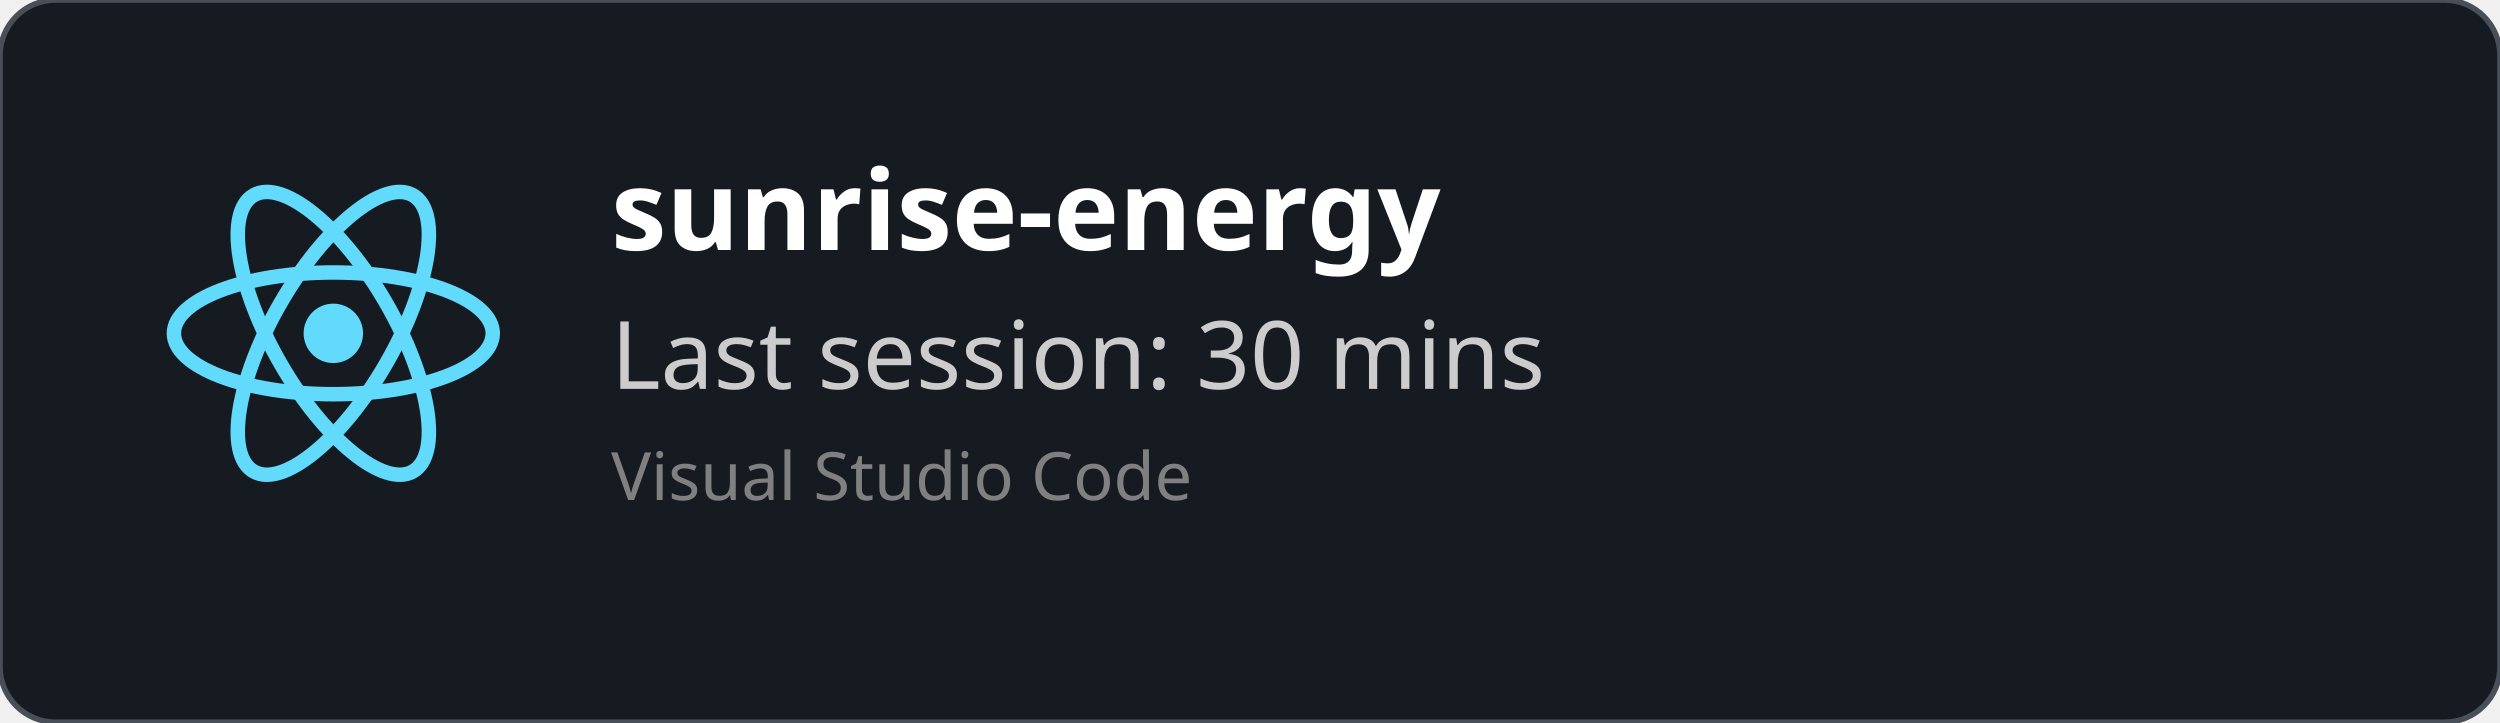
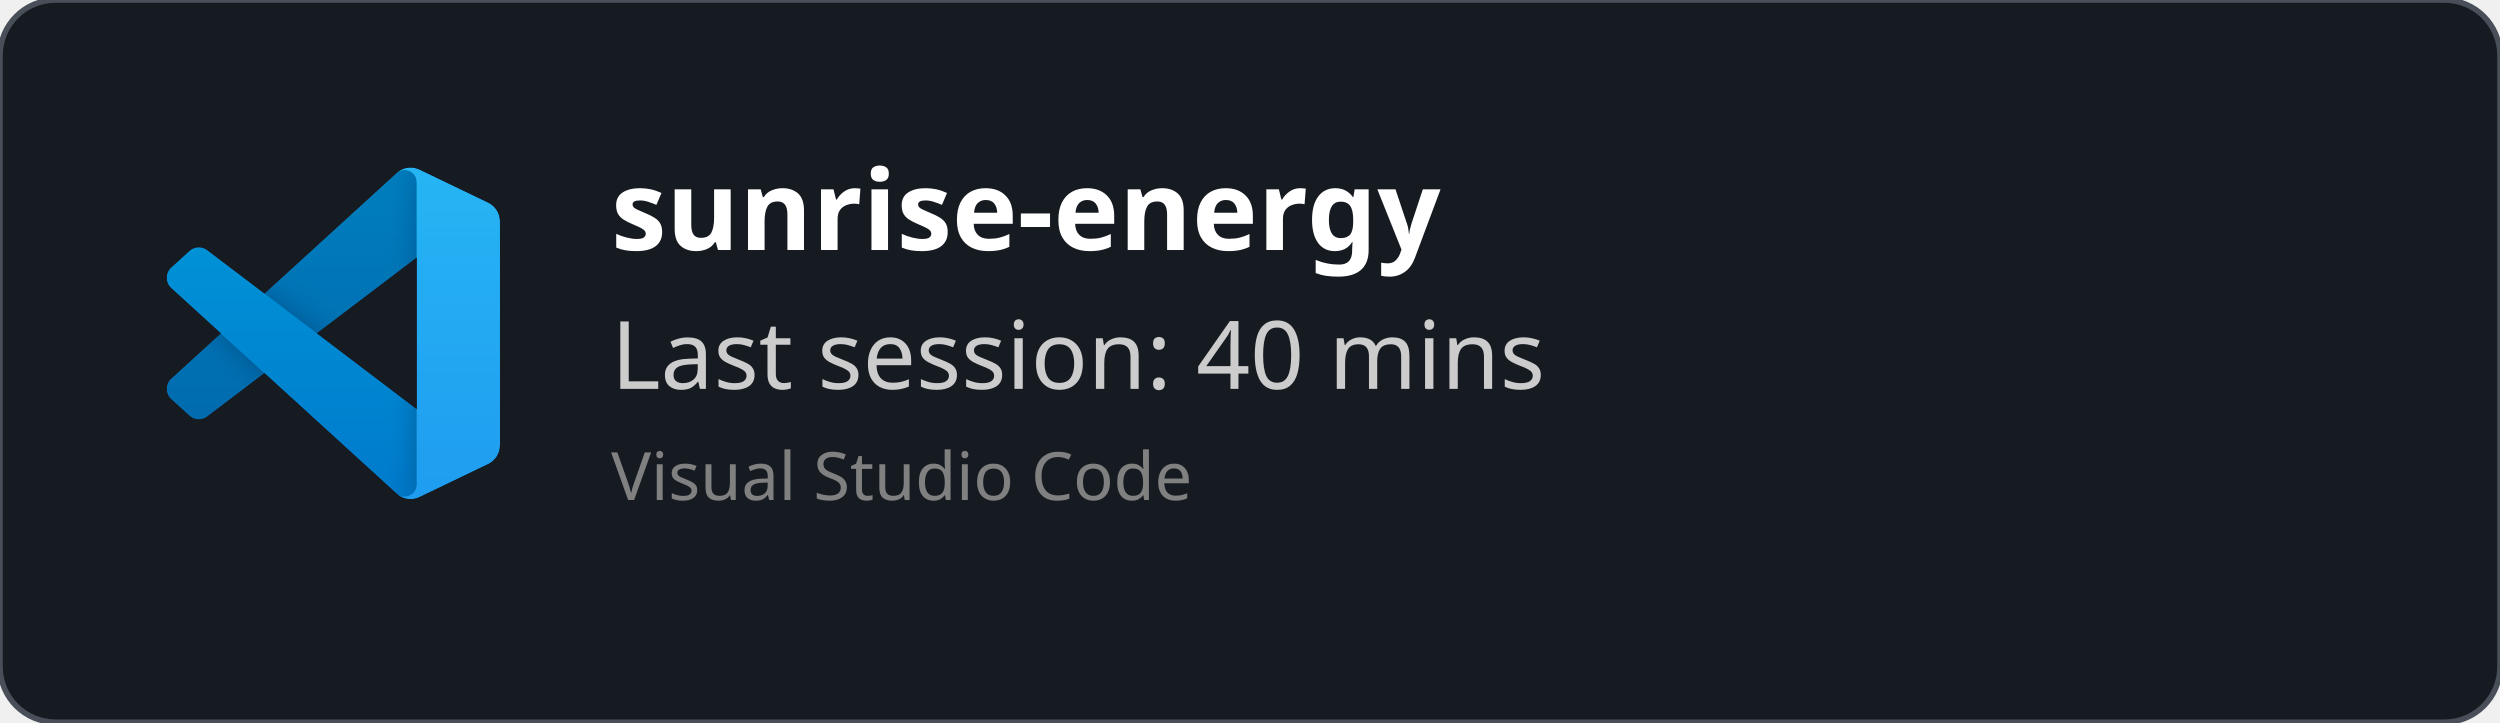
<svg xmlns="http://www.w3.org/2000/svg" width="450" height="130" viewBox="0 0 450 130" fill="none" role="img">
  <style>
    *{
        font-family: 'Segoe UI', Ubuntu, monospace
    }
    </style>
  <defs>
    <clipPath id="horizontalClip" x="20" y="20" width="500" height="200">
      <rect x="90" y="20" width="300" height="50" />
    </clipPath>
  </defs>
  <rect width="450" height="130" fill="rgba(22,27,34)" stroke="#484f58" stroke-width="1" fill-opacity="1" stroke-opacity="1" x="0" y="0" rx="10px" ry="10px">
    </rect>
-   <svg height="60" width="60" x="30" y="30" viewBox="-11.5 -10.232 23 20.463">
-     <circle cx="0" cy="0" r="2.05" fill="#61dafb" />
-     <g stroke="#61dafb" stroke-width="1" fill="none">
-       <ellipse rx="11" ry="4.2" />
-       <ellipse rx="11" ry="4.2" transform="rotate(60)" />
-       <ellipse rx="11" ry="4.2" transform="rotate(120)" />
+   <svg width="60" height="60" x="30" y="30" viewBox="0 0 100 100" fill="none" id="vscode">
+     <mask id="mask0" mask-type="alpha" maskUnits="userSpaceOnUse" x="0" y="0" width="100" height="100">
+       <path fill-rule="evenodd" clip-rule="evenodd" d="M70.912 99.317C72.487 99.931 74.283 99.891 75.873 99.126L96.461 89.22C98.624 88.179 100 85.989 100 83.587V16.413C100 14.011 98.624 11.822 96.461 10.781L75.873 0.874C73.786 -0.13 71.345 0.116 69.513 1.447C69.252 1.637 69.003 1.849 68.769 2.083L29.355 38.041L12.187 25.01C10.589 23.797 8.354 23.896 6.869 25.246L1.363 30.255C-0.453 31.906 -0.455 34.763 1.359 36.417L16.247 50L1.359 63.583C-0.455 65.237 -0.453 68.094 1.363 69.745L6.869 74.754C8.354 76.104 10.589 76.204 12.187 74.99L29.355 61.959L68.769 97.917C69.392 98.541 70.125 99.01 70.912 99.317ZM75.015 27.299L45.109 50L75.015 72.701V27.299Z" fill="white" />
+     </mask>
+     <g mask="url(#mask0)">
+       <path d="M96.461 10.796L75.857 0.876C73.472 -0.273 70.622 0.212 68.75 2.083L1.299 63.583C-0.516 65.237 -0.514 68.094 1.303 69.745L6.813 74.754C8.298 76.104 10.535 76.204 12.134 74.99L93.361 13.37C96.086 11.303 100 13.246 100 16.667V16.427C100 14.027 98.625 11.838 96.461 10.796Z" fill="#0065A9" />
+       <g filter="url(#filter0_d)">
+         <path d="M96.461 89.204L75.857 99.124C73.472 100.273 70.622 99.788 68.75 97.917L1.299 36.417C-0.516 34.763 -0.514 31.906 1.303 30.255L6.813 25.246C8.298 23.896 10.535 23.796 12.134 25.009L93.361 86.63C96.086 88.697 100 86.754 100 83.333V83.573C100 85.974 98.625 88.162 96.461 89.204Z" fill="#007ACC" />
+       </g>
+       <g filter="url(#filter1_d)">
+         <path d="M75.858 99.126C73.472 100.274 70.622 99.788 68.75 97.917C71.056 100.223 75 98.59 75 95.328V4.672C75 1.41 71.056 -0.223 68.75 2.083C70.622 0.211 73.472 -0.274 75.858 0.874L96.459 10.781C98.623 11.822 100 14.011 100 16.413V83.587C100 85.989 98.623 88.179 96.459 89.22L75.858 99.126Z" fill="#1F9CF0" />
+       </g>
+       <g style="mix-blend-mode:overlay" opacity="0.25">
+         <path fill-rule="evenodd" clip-rule="evenodd" d="M70.851 99.317C72.426 99.931 74.222 99.891 75.812 99.126L96.4 89.22C98.563 88.179 99.939 85.989 99.939 83.587V16.413C99.939 14.011 98.564 11.822 96.4 10.781L75.812 0.874C73.725 -0.13 71.284 0.116 69.453 1.447C69.191 1.637 68.942 1.849 68.708 2.083L29.294 38.041L12.126 25.01C10.528 23.796 8.293 23.896 6.809 25.246L1.302 30.255C-0.513 31.906 -0.515 34.763 1.298 36.417L16.186 50L1.298 63.583C-0.515 65.237 -0.513 68.094 1.302 69.745L6.809 74.754C8.293 76.104 10.528 76.204 12.126 74.99L29.294 61.959L68.708 97.917C69.332 98.54 70.064 99.01 70.851 99.317ZM74.954 27.299L45.048 50L74.954 72.701V27.299Z" fill="url(#paint0_linear)" />
+       </g>
    </g>
+     <defs>
+       <filter id="filter0_d" x="-8.394" y="15.829" width="116.727" height="92.246" filterUnits="userSpaceOnUse" color-interpolation-filters="sRGB">
+         <feFlood flood-opacity="0" result="BackgroundImageFix" />
+         <feColorMatrix in="SourceAlpha" type="matrix" values="0 0 0 0 0 0 0 0 0 0 0 0 0 0 0 0 0 0 127 0" />
+         <feOffset />
+         <feGaussianBlur stdDeviation="4.167" />
+         <feColorMatrix type="matrix" values="0 0 0 0 0 0 0 0 0 0 0 0 0 0 0 0 0 0 0.25 0" />
+         <feBlend mode="overlay" in2="BackgroundImageFix" result="effect1_dropShadow" />
+         <feBlend mode="normal" in="SourceGraphic" in2="effect1_dropShadow" result="shape" />
+       </filter>
+       <filter id="filter1_d" x="60.417" y="-8.076" width="47.917" height="116.151" filterUnits="userSpaceOnUse" color-interpolation-filters="sRGB">
+         <feFlood flood-opacity="0" result="BackgroundImageFix" />
+         <feColorMatrix in="SourceAlpha" type="matrix" values="0 0 0 0 0 0 0 0 0 0 0 0 0 0 0 0 0 0 127 0" />
+         <feOffset />
+         <feGaussianBlur stdDeviation="4.167" />
+         <feColorMatrix type="matrix" values="0 0 0 0 0 0 0 0 0 0 0 0 0 0 0 0 0 0 0.25 0" />
+         <feBlend mode="overlay" in2="BackgroundImageFix" result="effect1_dropShadow" />
+         <feBlend mode="normal" in="SourceGraphic" in2="effect1_dropShadow" result="shape" />
+       </filter>
+       <linearGradient id="paint0_linear" x1="49.939" y1="0.258" x2="49.939" y2="99.742" gradientUnits="userSpaceOnUse">
+         <stop stop-color="white" />
+         <stop offset="1" stop-color="white" stop-opacity="0" />
+       </linearGradient>
+     </defs>
  </svg>
  <text x="110" y="45" font-size="20" clip-path="url(#horizontalClip)" font-weight="bold" font-family="Ubuntu" fill="white">
    sunrise-energy
    </text>
  <text x="110" y="70" font-size="17px" font-family="Ubuntu" fill="#ccc">
-     Last session: 30 mins
+     Last session: 40 mins
    </text>
  <text x="110" y="90" font-size="12px" font-family="Ubuntu" fill="grey">
    Visual Studio Code
    </text>
</svg>
